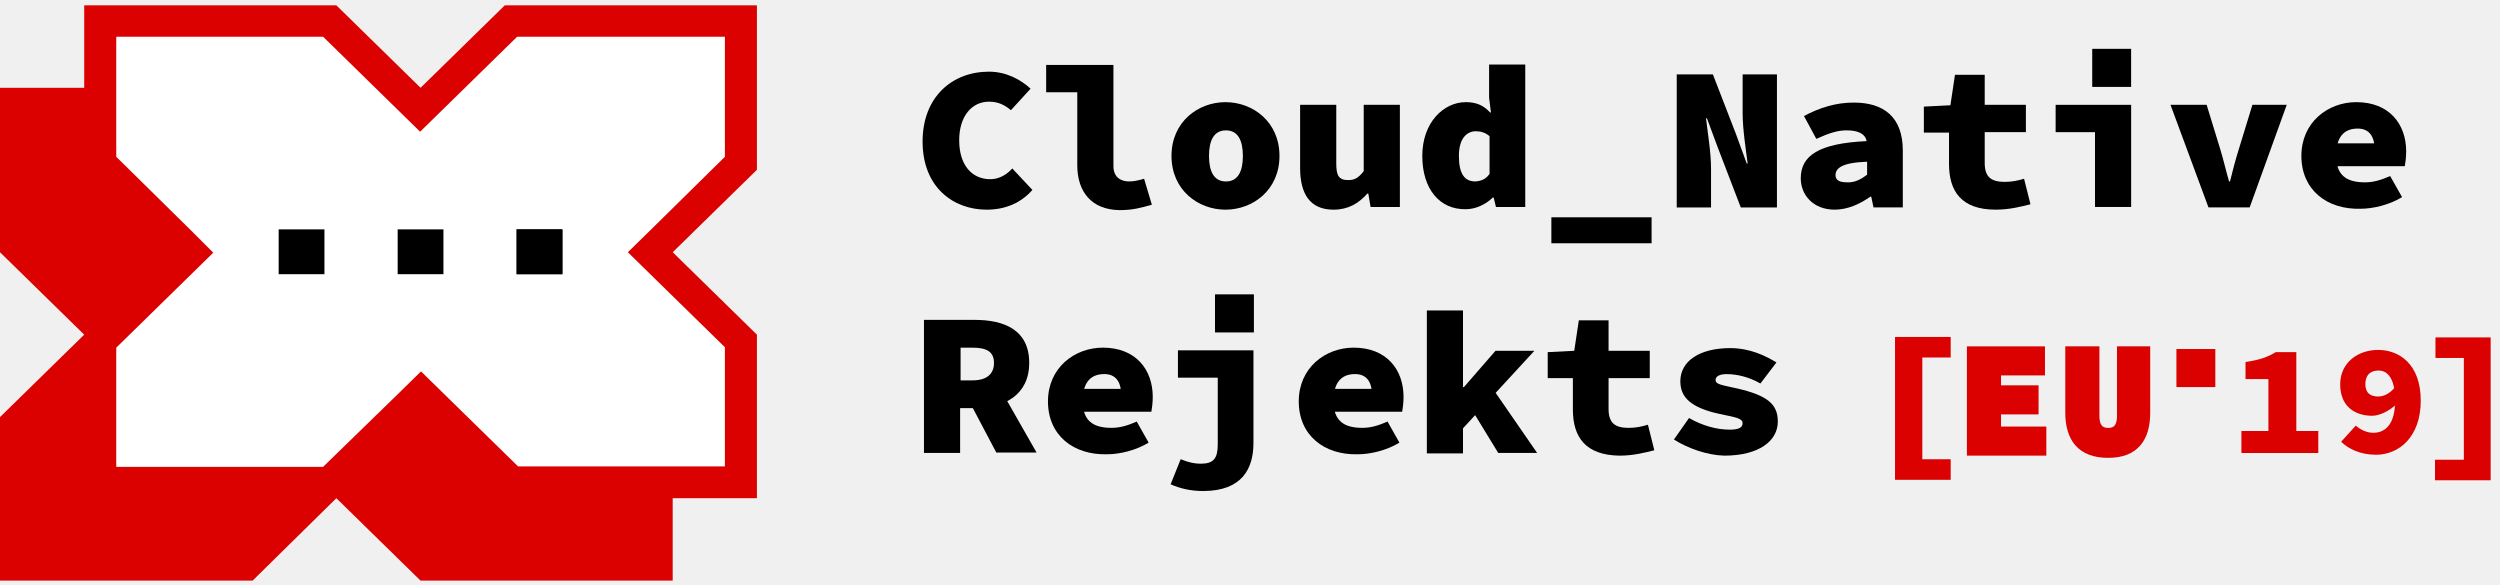
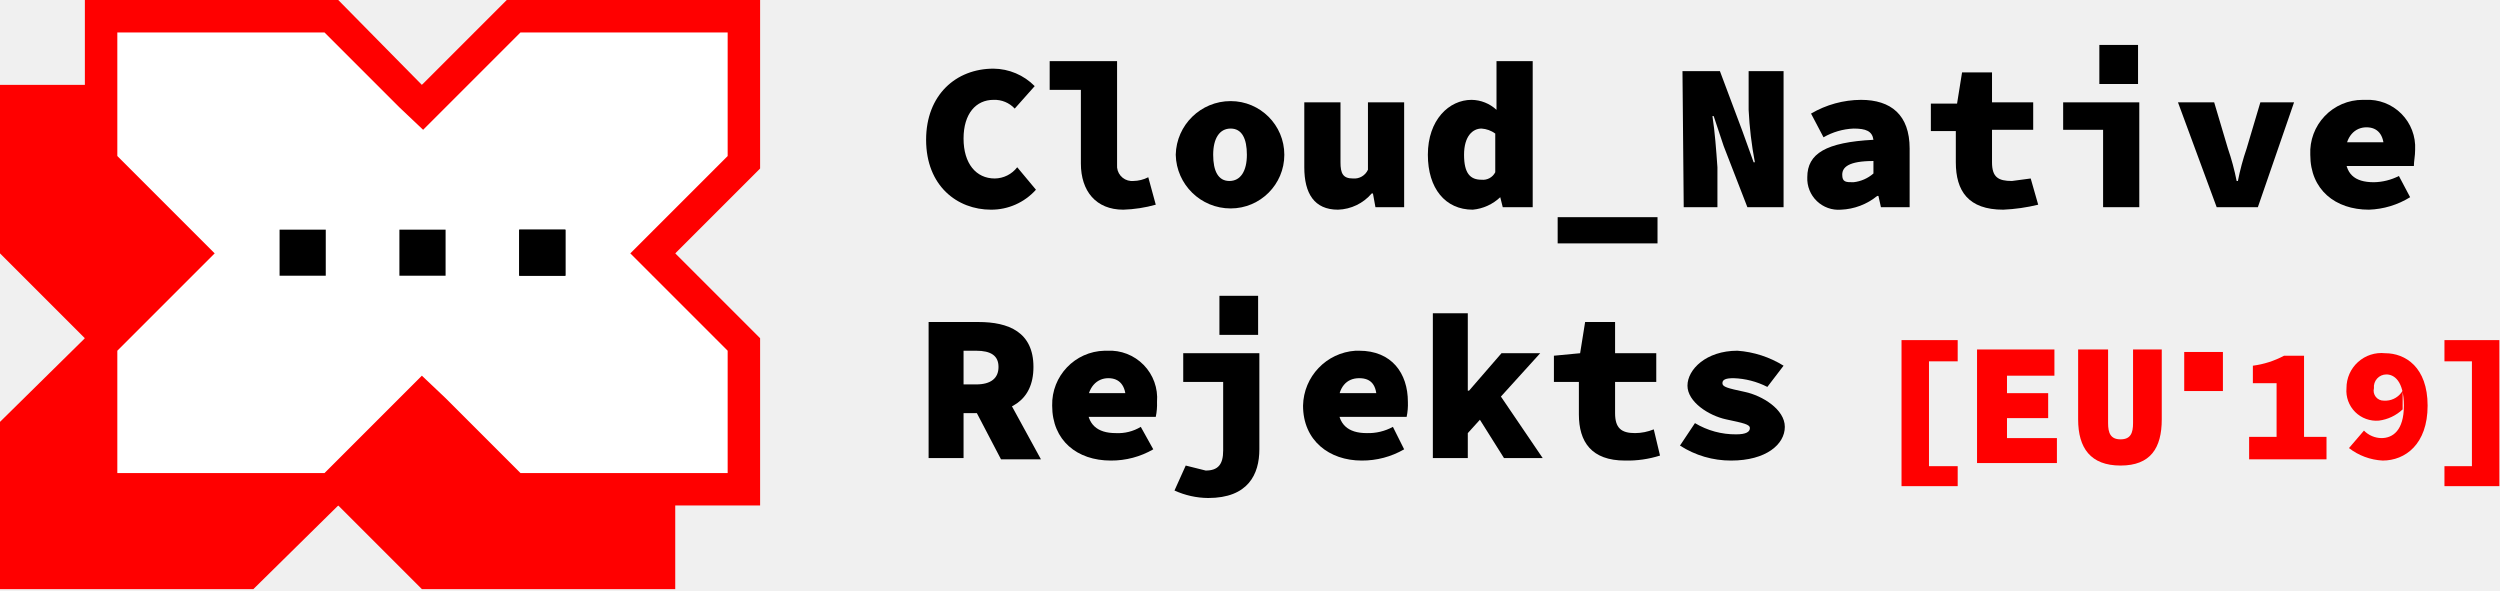
- <svg xmlns="http://www.w3.org/2000/svg" width="201" height="47" viewBox="0 0 201 47" fill="none">
-   <path d="M152.611 27.34H156.585V28.493H154.304V37.174H156.585V38.327H152.611V27.34Z" fill="#DA0100" stroke="#DA0100" stroke-width="0.5" stroke-miterlimit="10" />
-   <path d="M158.389 28.097H164.165V29.934H160.633V31.231H163.65V33.068H160.633V34.545H164.275V36.382H158.389V28.097Z" fill="#DA0100" stroke="#DA0100" stroke-width="0.5" stroke-miterlimit="10" />
-   <path d="M166.299 33.176V28.097H168.543V33.428C168.543 34.148 168.764 34.653 169.5 34.653C170.236 34.653 170.456 34.148 170.456 33.428V28.097H172.627V33.176C172.627 35.265 171.707 36.562 169.5 36.562C167.255 36.562 166.299 35.265 166.299 33.176Z" fill="#DA0100" stroke="#DA0100" stroke-width="0.5" stroke-miterlimit="10" />
-   <path d="M180.209 34.654H182.38V30.475H180.54V29.107C181.717 28.926 182.306 28.71 182.968 28.314H184.624V34.654H186.39V36.419H180.209V34.654Z" fill="#DA0100" />
-   <path d="M188.226 35.517L189.403 34.221C189.734 34.509 190.249 34.797 190.801 34.797C191.758 34.797 192.567 34.149 192.567 32.203C192.567 30.186 191.795 29.79 191.243 29.79C190.691 29.79 190.176 30.042 190.176 30.907C190.176 31.627 190.617 31.879 191.206 31.879C191.648 31.879 192.126 31.663 192.567 31.123L192.678 32.492C192.089 33.068 191.28 33.428 190.728 33.428C189.33 33.428 188.152 32.672 188.152 30.907C188.152 29.141 189.587 28.133 191.206 28.133C192.862 28.133 194.628 29.25 194.628 32.203C194.628 35.157 192.862 36.562 191.022 36.562C189.734 36.562 188.778 36.058 188.226 35.517Z" fill="#DA0100" />
-   <path d="M196.062 37.212H198.343V28.53H196.062V27.377H199.999V38.364H196.025V37.212H196.062Z" fill="#DA0100" stroke="#DA0100" stroke-width="0.5" stroke-miterlimit="10" />
-   <path d="M54.084 20.279V7.059H33.812L27.042 13.651L20.309 7.059H0V20.279L6.77 26.907L0 33.535V46.683H20.309L27.042 40.055L33.812 46.683H54.084V33.535L47.352 26.907L54.084 20.279Z" fill="#DA0100" />
-   <path d="M41.1 38.794L33.815 31.662L26.53 38.794H8.061V27.411L15.345 20.279L8.061 13.146V1.691H26.53L33.815 8.824L41.1 1.691H59.57V13.146L52.285 20.279L59.57 27.411V38.794H41.1Z" fill="white" />
-   <path d="M58.281 2.953V12.607L52.283 18.514L50.481 20.279L52.283 22.045L58.281 27.916V37.498H41.651L35.653 31.627L33.85 29.861L32.048 31.627L25.977 37.534H9.347V27.952L15.344 22.081L17.147 20.316L15.344 18.514L9.347 12.607V2.953H25.977L31.974 8.824L33.777 10.589L35.58 8.824L41.577 2.953H58.281ZM60.856 0.431H40.584L33.814 7.059L27.044 0.431H6.771V13.651L13.541 20.279L6.771 26.908V40.056H27.044L33.814 33.428L40.584 40.056H60.856V26.908L54.086 20.279L60.856 13.651V0.431Z" fill="#DA0100" />
-   <path d="M26.085 18.442H22.406V22.045H26.085V18.442Z" fill="black" />
-   <path d="M35.652 18.442H31.973V22.045H35.652V18.442Z" fill="black" />
-   <path d="M45.218 18.442H41.539V22.045H45.218V18.442Z" fill="black" />
-   <path d="M45.214 18.443H41.535V22.045H45.214V18.443Z" fill="black" />
-   <path d="M74.176 11.381C74.176 7.779 76.567 5.762 79.511 5.762C80.909 5.762 82.086 6.41 82.859 7.131L81.277 8.86C80.762 8.427 80.246 8.175 79.511 8.175C78.149 8.175 77.119 9.328 77.119 11.273C77.119 13.29 78.149 14.407 79.621 14.407C80.32 14.407 80.945 14.047 81.387 13.543L83.006 15.272C82.086 16.316 80.835 16.857 79.327 16.857C76.641 16.857 74.176 15.056 74.176 11.381Z" fill="black" />
-   <path d="M86.613 13.291V7.419H84.111V5.222H89.52V13.363C89.52 14.299 90.182 14.588 90.771 14.588C91.139 14.588 91.507 14.515 91.985 14.371L92.61 16.461C91.691 16.713 91.102 16.893 89.998 16.893C87.754 16.857 86.613 15.416 86.613 13.291Z" fill="black" />
-   <path d="M94.188 12.536C94.188 9.798 96.322 8.213 98.529 8.213C100.737 8.213 102.87 9.798 102.87 12.536C102.87 15.273 100.737 16.858 98.529 16.858C96.322 16.858 94.188 15.273 94.188 12.536ZM99.927 12.536C99.927 11.275 99.522 10.482 98.566 10.482C97.609 10.482 97.204 11.275 97.204 12.536C97.204 13.796 97.609 14.589 98.566 14.589C99.522 14.589 99.927 13.796 99.927 12.536Z" fill="black" />
-   <path d="M104.529 13.507V8.428H107.436V13.147C107.436 14.084 107.62 14.48 108.392 14.48C108.871 14.48 109.202 14.336 109.643 13.759V8.428H112.55V16.641H110.195L110.011 15.561H109.938C109.239 16.353 108.392 16.858 107.215 16.858C105.302 16.858 104.529 15.561 104.529 13.507Z" fill="black" />
-   <path d="M114.352 12.535C114.352 9.833 116.081 8.212 117.847 8.212C118.73 8.212 119.318 8.5 119.797 9.04H119.87L119.723 7.852V5.186H122.63V16.641H120.275L120.091 15.885H120.018C119.429 16.461 118.619 16.821 117.847 16.821C115.75 16.857 114.352 15.2 114.352 12.535ZM119.76 13.976V10.95C119.429 10.661 119.061 10.553 118.656 10.553C117.957 10.553 117.295 11.094 117.295 12.535C117.295 14.011 117.773 14.588 118.619 14.588C119.098 14.552 119.466 14.408 119.76 13.976Z" fill="black" />
-   <path d="M124.73 17.47H132.788V19.559H124.73V17.47Z" fill="black" />
-   <path d="M134.809 5.979H137.715L139.555 10.734L140.438 13.148H140.511C140.364 11.995 140.107 10.374 140.107 9.077V5.979H142.866V16.678H139.959L138.12 11.887L137.237 9.51H137.163C137.31 10.734 137.568 12.283 137.568 13.58V16.678H134.809V5.979Z" fill="black" />
-   <path d="M144.781 14.335C144.781 12.498 146.253 11.525 150.079 11.345C149.969 10.769 149.417 10.48 148.46 10.48C147.761 10.48 147.062 10.697 146.032 11.165L145.039 9.328C146.327 8.643 147.614 8.247 149.049 8.247C151.441 8.247 152.986 9.4 152.986 12.101V16.676H150.631L150.447 15.812H150.374C149.564 16.388 148.571 16.856 147.504 16.856C145.775 16.856 144.781 15.668 144.781 14.335ZM150.116 14.047V13.002C148.056 13.074 147.577 13.542 147.577 14.083C147.577 14.479 147.872 14.659 148.497 14.659C149.123 14.695 149.638 14.407 150.116 14.047Z" fill="black" />
-   <path d="M156.701 13.182V10.661H154.678V8.571L156.812 8.463L157.18 6.014H159.571V8.427H162.882V10.624H159.571V13.11C159.571 14.263 160.123 14.623 161.19 14.623C161.779 14.623 162.257 14.515 162.735 14.371L163.25 16.424C162.514 16.604 161.595 16.856 160.454 16.856C157.695 16.856 156.701 15.38 156.701 13.182Z" fill="black" />
-   <path d="M168.474 10.626H165.273V8.428H171.344V16.641H168.438V10.626H168.474Z" fill="black" />
-   <path d="M174.508 8.428H177.414L178.518 12.03C178.776 12.859 178.96 13.723 179.217 14.588H179.291C179.512 13.688 179.732 12.859 179.99 12.03L181.094 8.428H183.853L180.873 16.677H177.562L174.508 8.428Z" fill="black" />
-   <path d="M185.031 12.535C185.031 9.833 187.165 8.212 189.446 8.212C192.095 8.212 193.457 9.977 193.457 12.174C193.457 12.679 193.383 13.147 193.346 13.363H187.239V11.526H191.323L190.918 12.03C190.918 10.95 190.476 10.337 189.557 10.337C188.453 10.337 187.827 11.022 187.827 12.499C187.827 14.047 188.6 14.66 190.145 14.66C190.808 14.66 191.433 14.48 192.169 14.156L193.126 15.849C192.132 16.461 190.808 16.785 189.777 16.785C187.092 16.857 185.031 15.272 185.031 12.535Z" fill="black" />
-   <path d="M74.324 25.719H78.371C80.726 25.719 82.749 26.511 82.749 29.177C82.749 31.77 80.726 32.815 78.371 32.815H77.194V36.417H74.287V25.719H74.324ZM78.187 30.582C79.328 30.582 79.916 30.078 79.916 29.177C79.916 28.276 79.328 27.952 78.187 27.952H77.231V30.582H78.187ZM79.806 30.186L83.338 36.381H80.1L77.819 32.059L79.806 30.186Z" fill="black" />
-   <path d="M84.256 32.273C84.256 29.572 86.39 27.951 88.671 27.951C91.32 27.951 92.681 29.716 92.681 31.913C92.681 32.417 92.608 32.886 92.571 33.102H86.463V31.265H90.547L90.143 31.769C90.143 30.688 89.701 30.076 88.781 30.076C87.677 30.076 87.052 30.76 87.052 32.237C87.052 33.786 87.825 34.399 89.37 34.399C90.032 34.399 90.658 34.219 91.394 33.894L92.35 35.587C91.357 36.2 90.032 36.524 89.002 36.524C86.316 36.596 84.256 35.011 84.256 32.273Z" fill="black" />
-   <path d="M94.117 38.938L94.927 36.921C95.626 37.209 96.104 37.281 96.546 37.281C97.576 37.281 97.907 36.849 97.907 35.732V30.365H94.706V28.168H100.777V35.624C100.777 37.641 99.894 39.478 96.729 39.478C95.699 39.478 94.853 39.262 94.117 38.938Z" fill="black" />
-   <path d="M104.42 32.273C104.42 29.572 106.554 27.951 108.835 27.951C111.484 27.951 112.845 29.716 112.845 31.913C112.845 32.417 112.772 32.886 112.735 33.102H106.627V31.265H110.711L110.307 31.769C110.307 30.688 109.865 30.076 108.945 30.076C107.842 30.076 107.216 30.76 107.216 32.237C107.216 33.786 107.989 34.399 109.534 34.399C110.196 34.399 110.822 34.219 111.558 33.894L112.514 35.587C111.521 36.2 110.196 36.524 109.166 36.524C106.48 36.596 104.42 35.011 104.42 32.273Z" fill="black" />
-   <path d="M114.719 24.962H117.625V31.122H117.699L120.238 28.204H123.365L117.625 34.436V36.453H114.719V24.962ZM118.324 32.923L119.98 31.194L123.586 36.417H120.458L118.324 32.923Z" fill="black" />
-   <path d="M126.459 32.923V30.402H124.436V28.312L126.569 28.204L126.937 25.755H129.329V28.204H132.64V30.402H129.329V32.887C129.329 34.04 129.881 34.4 130.948 34.4C131.536 34.4 132.015 34.292 132.493 34.148L133.008 36.201C132.272 36.382 131.352 36.634 130.212 36.634C127.452 36.598 126.459 35.121 126.459 32.923Z" fill="black" />
-   <path d="M134.584 35.337L135.798 33.608C136.865 34.22 138.006 34.544 139.073 34.544C139.808 34.544 140.103 34.364 140.103 34.04C140.103 33.644 139.661 33.572 138.263 33.284C135.945 32.779 135.099 31.951 135.099 30.654C135.099 29.033 136.644 27.988 139.109 27.988C140.692 27.988 141.942 28.601 142.825 29.141L141.538 30.834C140.655 30.33 139.698 30.078 138.815 30.078C138.263 30.078 137.932 30.258 137.932 30.546C137.932 30.906 138.374 30.942 139.661 31.23C142.163 31.807 142.936 32.527 142.936 33.896C142.936 35.445 141.427 36.634 138.631 36.634C137.233 36.598 135.651 36.021 134.584 35.337Z" fill="black" />
-   <path d="M100.813 23.666H97.686V26.728H100.813V23.666Z" fill="black" />
-   <path d="M171.342 3.925H168.215V6.987H171.342V3.925Z" fill="black" />
-   <path d="M178.112 28.061H174.984V31.122H178.112V28.061Z" fill="#DA0100" />
+ <svg xmlns="http://www.w3.org/2000/svg" id="Layer_1" data-name="Layer 1" viewBox="0 0 200.3 47.3">
+   <defs>
+     <style>.cls-1,.cls-2{fill:red;}.cls-2{stroke:red;stroke-miterlimit:10;stroke-width:0.5px;}.cls-3{fill:#fff;}</style>
+   </defs>
+   <path class="cls-1" d="M158.4,28h6.2v2.1h-3.8v1.4h3.3v2h-3.3v1.6h4v2h-6.4Z" />
+   <path class="cls-1" d="M166.5,33.6V28h2.4v5.9c0,.8.2,1.3,1,1.3s1-.5,1-1.3V28h2.3v5.6c0,2.3-.9,3.7-3.3,3.7S166.5,35.9,166.5,33.6Z" />
+   <path class="cls-2" d="M152.6,27.5h4v1.2h-2.3v8.9h2.3v1.1h-4Z" />
+   <path class="cls-1" d="M180.2,35h2.2V30.7h-1.9V29.3a7.3,7.3,0,0,0,2.5-.8h1.6V35h1.8v1.8h-6.2Z" />
+   <path class="cls-1" d="M188.2,35.9l1.2-1.4a2,2,0,0,0,1.4.6c.9,0,1.8-.6,1.8-2.6s-.8-2.5-1.4-2.5a1,1,0,0,0-1,1.1.8.8,0,0,0,.8,1h.2a1.6,1.6,0,0,0,1.3-.8v1.5a3.4,3.4,0,0,1-1.9.9,2.4,2.4,0,0,1-2.6-2.6,2.8,2.8,0,0,1,3.1-2.8c1.6,0,3.4,1.1,3.4,4.2s-1.8,4.4-3.6,4.4A4.8,4.8,0,0,1,188.2,35.9Z" />
+   <path class="cls-2" d="M196.1,37.6h2.2V28.7h-2.2V27.5H200V38.7h-3.9Z" />
+   <polygon class="cls-1" points="54.1 20.3 54.1 6.8 33.8 6.8 27.1 13.5 20.3 6.8 0 6.8 0 20.3 6.8 27.1 0 33.8 0 47.2 20.3 47.2 27.1 40.5 33.8 47.2 54.1 47.2 54.1 33.8 47.4 27.1 54.1 20.3" />
+   <polygon class="cls-3" points="41.1 39.2 33.8 31.9 26.6 39.2 8.1 39.2 8.1 27.6 15.4 20.3 8.1 13 8.1 1.3 26.6 1.3 33.8 8.6 41.1 1.3 59.6 1.3 59.6 13 52.3 20.3 59.6 27.6 59.6 39.2 41.1 39.2" />
+   <path class="cls-1" d="M58.3,2.6v9.9l-6,6-1.8,1.8,1.8,1.8,6,6v9.8H41.7l-6-6-1.9-1.8L32,31.9l-6,6H9.4V28.1l6-6,1.8-1.8-1.8-1.8-6-6V2.6H26l6,6,1.9,1.8,1.8-1.8,6-6H58.3M60.9,0H40.6L33.8,6.8,27.1,0H6.8V13.5l6.8,6.8L6.8,27.1V40.5H27.1l6.7-6.8,6.8,6.8H60.9V27.1l-6.8-6.8,6.8-6.8Z" />
+   <rect x="22.4" y="18.4" width="3.7" height="3.69" />
+   <rect x="32" y="18.4" width="3.7" height="3.69" />
+   <rect x="41.6" y="18.4" width="3.7" height="3.69" />
+   <rect x="41.6" y="18.4" width="3.7" height="3.69" />
+   <path d="M74.2,11.2c0-3.6,2.4-5.7,5.4-5.7a4.7,4.7,0,0,1,3.3,1.4L81.3,8.7A2.2,2.2,0,0,0,79.6,8c-1.4,0-2.4,1.1-2.4,3.1s1,3.2,2.5,3.2a2.3,2.3,0,0,0,1.8-.9L83,15.2a4.8,4.8,0,0,1-3.6,1.6C76.7,16.8,74.2,14.9,74.2,11.2Z" />
+   <path d="M86.6,13.1V7.2H84.1V4.9h5.4v8.3a1.2,1.2,0,0,0,1.1,1.3h.2a2.7,2.7,0,0,0,1.2-.3l.6,2.2a10.9,10.9,0,0,1-2.6.4C87.8,16.8,86.6,15.3,86.6,13.1Z" />
+   <path d="M94.2,12.4a4.4,4.4,0,0,1,4.4-4.3,4.3,4.3,0,0,1,4.3,4.3h0a4.3,4.3,0,0,1-4.3,4.3,4.4,4.4,0,0,1-4.4-4.3Zm5.7,0c0-1.3-.4-2.1-1.3-2.1s-1.4.8-1.4,2.1.4,2.1,1.3,2.1S99.9,13.7,99.9,12.4Z" />
+   <path d="M104.5,13.4V8.2h2.9V13c0,.9.2,1.3,1,1.3a1.2,1.2,0,0,0,1.2-.7V8.2h2.9v8.4h-2.3l-.2-1.1h-.1a3.7,3.7,0,0,1-2.7,1.3C105.3,16.8,104.5,15.5,104.5,13.4Z" />
+   <path d="M114.4,12.4c0-2.8,1.7-4.4,3.5-4.4a3,3,0,0,1,2,.8h0V4.9h2.9V16.6h-2.4l-.2-.8h0a3.7,3.7,0,0,1-2.2,1C115.8,16.8,114.4,15.1,114.4,12.4Zm5.4,1.4V10.7a2.1,2.1,0,0,0-1.1-.4c-.7,0-1.4.6-1.4,2.1s.5,2,1.4,2A1.1,1.1,0,0,0,119.8,13.8Z" />
+   <path d="M124.8,17.4h8v2.1h-8Z" />
+   <path d="M134.8,5.7h3l1.8,4.8.9,2.5h.1a30.1,30.1,0,0,1-.5-4.2V5.7h2.8V16.6H140l-1.9-4.9-.8-2.4h-.1c.2,1.3.3,2.7.4,4.1v3.2h-2.7Z" />
+   <path d="M144.8,14.2c0-1.9,1.5-2.8,5.3-3-.1-.7-.6-.9-1.6-.9a5.3,5.3,0,0,0-2.4.7l-1-1.9a8,8,0,0,1,4-1.1c2.4,0,3.9,1.2,3.9,3.9v4.7h-2.3l-.2-.9h-.1a4.9,4.9,0,0,1-2.9,1.1A2.5,2.5,0,0,1,144.8,14.2Zm5.3-.3v-1c-2,0-2.5.5-2.5,1.1s.3.6.9.6A2.9,2.9,0,0,0,150.1,13.9Z" />
+   <path d="M156.7,13V10.5h-2V8.3h2.1l.4-2.5h2.4V8.2h3.3v2.2h-3.3V13c0,1.2.5,1.5,1.6,1.5l1.5-.2.6,2.1a14.5,14.5,0,0,1-2.8.4C157.7,16.8,156.7,15.3,156.7,13Z" />
+   <path d="M168.5,10.4h-3.2V8.2h6.1v8.4h-2.9Z" />
+   <path d="M174.5,8.2h2.9l1.1,3.7a19.7,19.7,0,0,1,.7,2.6h.1a19.7,19.7,0,0,1,.7-2.6l1.1-3.7h2.7l-2.9,8.4h-3.3Z" />
+   <path d="M185.1,12.4A4.2,4.2,0,0,1,189.3,8h.2a3.8,3.8,0,0,1,4,4c0,.5-.1.9-.1,1.3h-6.2V11.4h4.2l-.4.5c0-1.1-.5-1.7-1.4-1.7s-1.7.7-1.7,2.2.7,2.2,2.3,2.2a4.6,4.6,0,0,0,2-.5l.9,1.7a6.7,6.7,0,0,1-3.3,1C187.1,16.8,185.1,15.2,185.1,12.4Z" />
+   <path d="M74.4,25.8h4c2.4,0,4.4.8,4.4,3.6s-2,3.7-4.4,3.7H77.2v3.6H74.4Zm3.8,5c1.2,0,1.8-.5,1.8-1.4s-.6-1.3-1.8-1.3h-1v2.7Zm1.7-.4,3.5,6.4H80.2l-2.3-4.4Z" />
+   <path d="M84.3,32.5a4.3,4.3,0,0,1,4.2-4.4h.2a3.8,3.8,0,0,1,4,4.1,4.9,4.9,0,0,1-.1,1.2H86.5V31.5h4.1l-.4.5c0-1.1-.5-1.7-1.4-1.7s-1.7.7-1.7,2.2.8,2.2,2.3,2.2a3.5,3.5,0,0,0,2-.5l1,1.8a6.7,6.7,0,0,1-3.4.9C86.3,36.9,84.3,35.3,84.3,32.5Z" />
+   <path d="M94.1,39.3l.9-2,1.6.4c1,0,1.4-.5,1.4-1.6V30.6H94.8V28.3h6.1V36c0,2-.9,3.9-4.1,3.9A6.6,6.6,0,0,1,94.1,39.3Z" />
+   <path d="M104.4,32.5a4.5,4.5,0,0,1,4.2-4.4h.3c2.6,0,3.9,1.8,3.9,4.1a4.9,4.9,0,0,1-.1,1.2h-6.1V31.5h4.1l-.4.5c0-1.1-.4-1.7-1.4-1.7s-1.7.7-1.7,2.2.8,2.2,2.3,2.2a4.1,4.1,0,0,0,2.1-.5l.9,1.8a6.7,6.7,0,0,1-3.4.9C106.5,36.9,104.4,35.3,104.4,32.5Z" />
+   <path d="M114.8,25.1h2.8v6.2h.1l2.6-3h3.1l-5.8,6.4v2h-2.8Zm3.5,8.1,1.7-1.8,3.6,5.3h-3.1Z" />
+   <path d="M126.5,33.2V30.6h-2V28.5l2.1-.2.4-2.5h2.4v2.5h3.3v2.3h-3.3v2.5c0,1.2.5,1.6,1.6,1.6a4,4,0,0,0,1.5-.3l.5,2.1a8.6,8.6,0,0,1-2.8.4C127.5,36.9,126.5,35.4,126.5,33.2Z" />
+   <path d="M134.6,35.7l1.2-1.8a6.3,6.3,0,0,0,3.3.9c.8,0,1.1-.2,1.1-.5s-.5-.4-1.9-.7-3.1-1.4-3.1-2.7,1.5-2.8,4-2.8a8.1,8.1,0,0,1,3.7,1.2L141.6,31a6.4,6.4,0,0,0-2.7-.7c-.6,0-.9.1-.9.4s.4.4,1.8.7,3.2,1.4,3.2,2.8-1.5,2.7-4.3,2.7A7.5,7.5,0,0,1,134.6,35.7Z" />
+   <rect x="97.7" y="23.7" width="3.1" height="3.13" />
+   <rect x="168.2" y="3.6" width="3.1" height="3.13" />
+   <rect class="cls-1" x="175" y="28.2" width="3.1" height="3.13" />
</svg>
